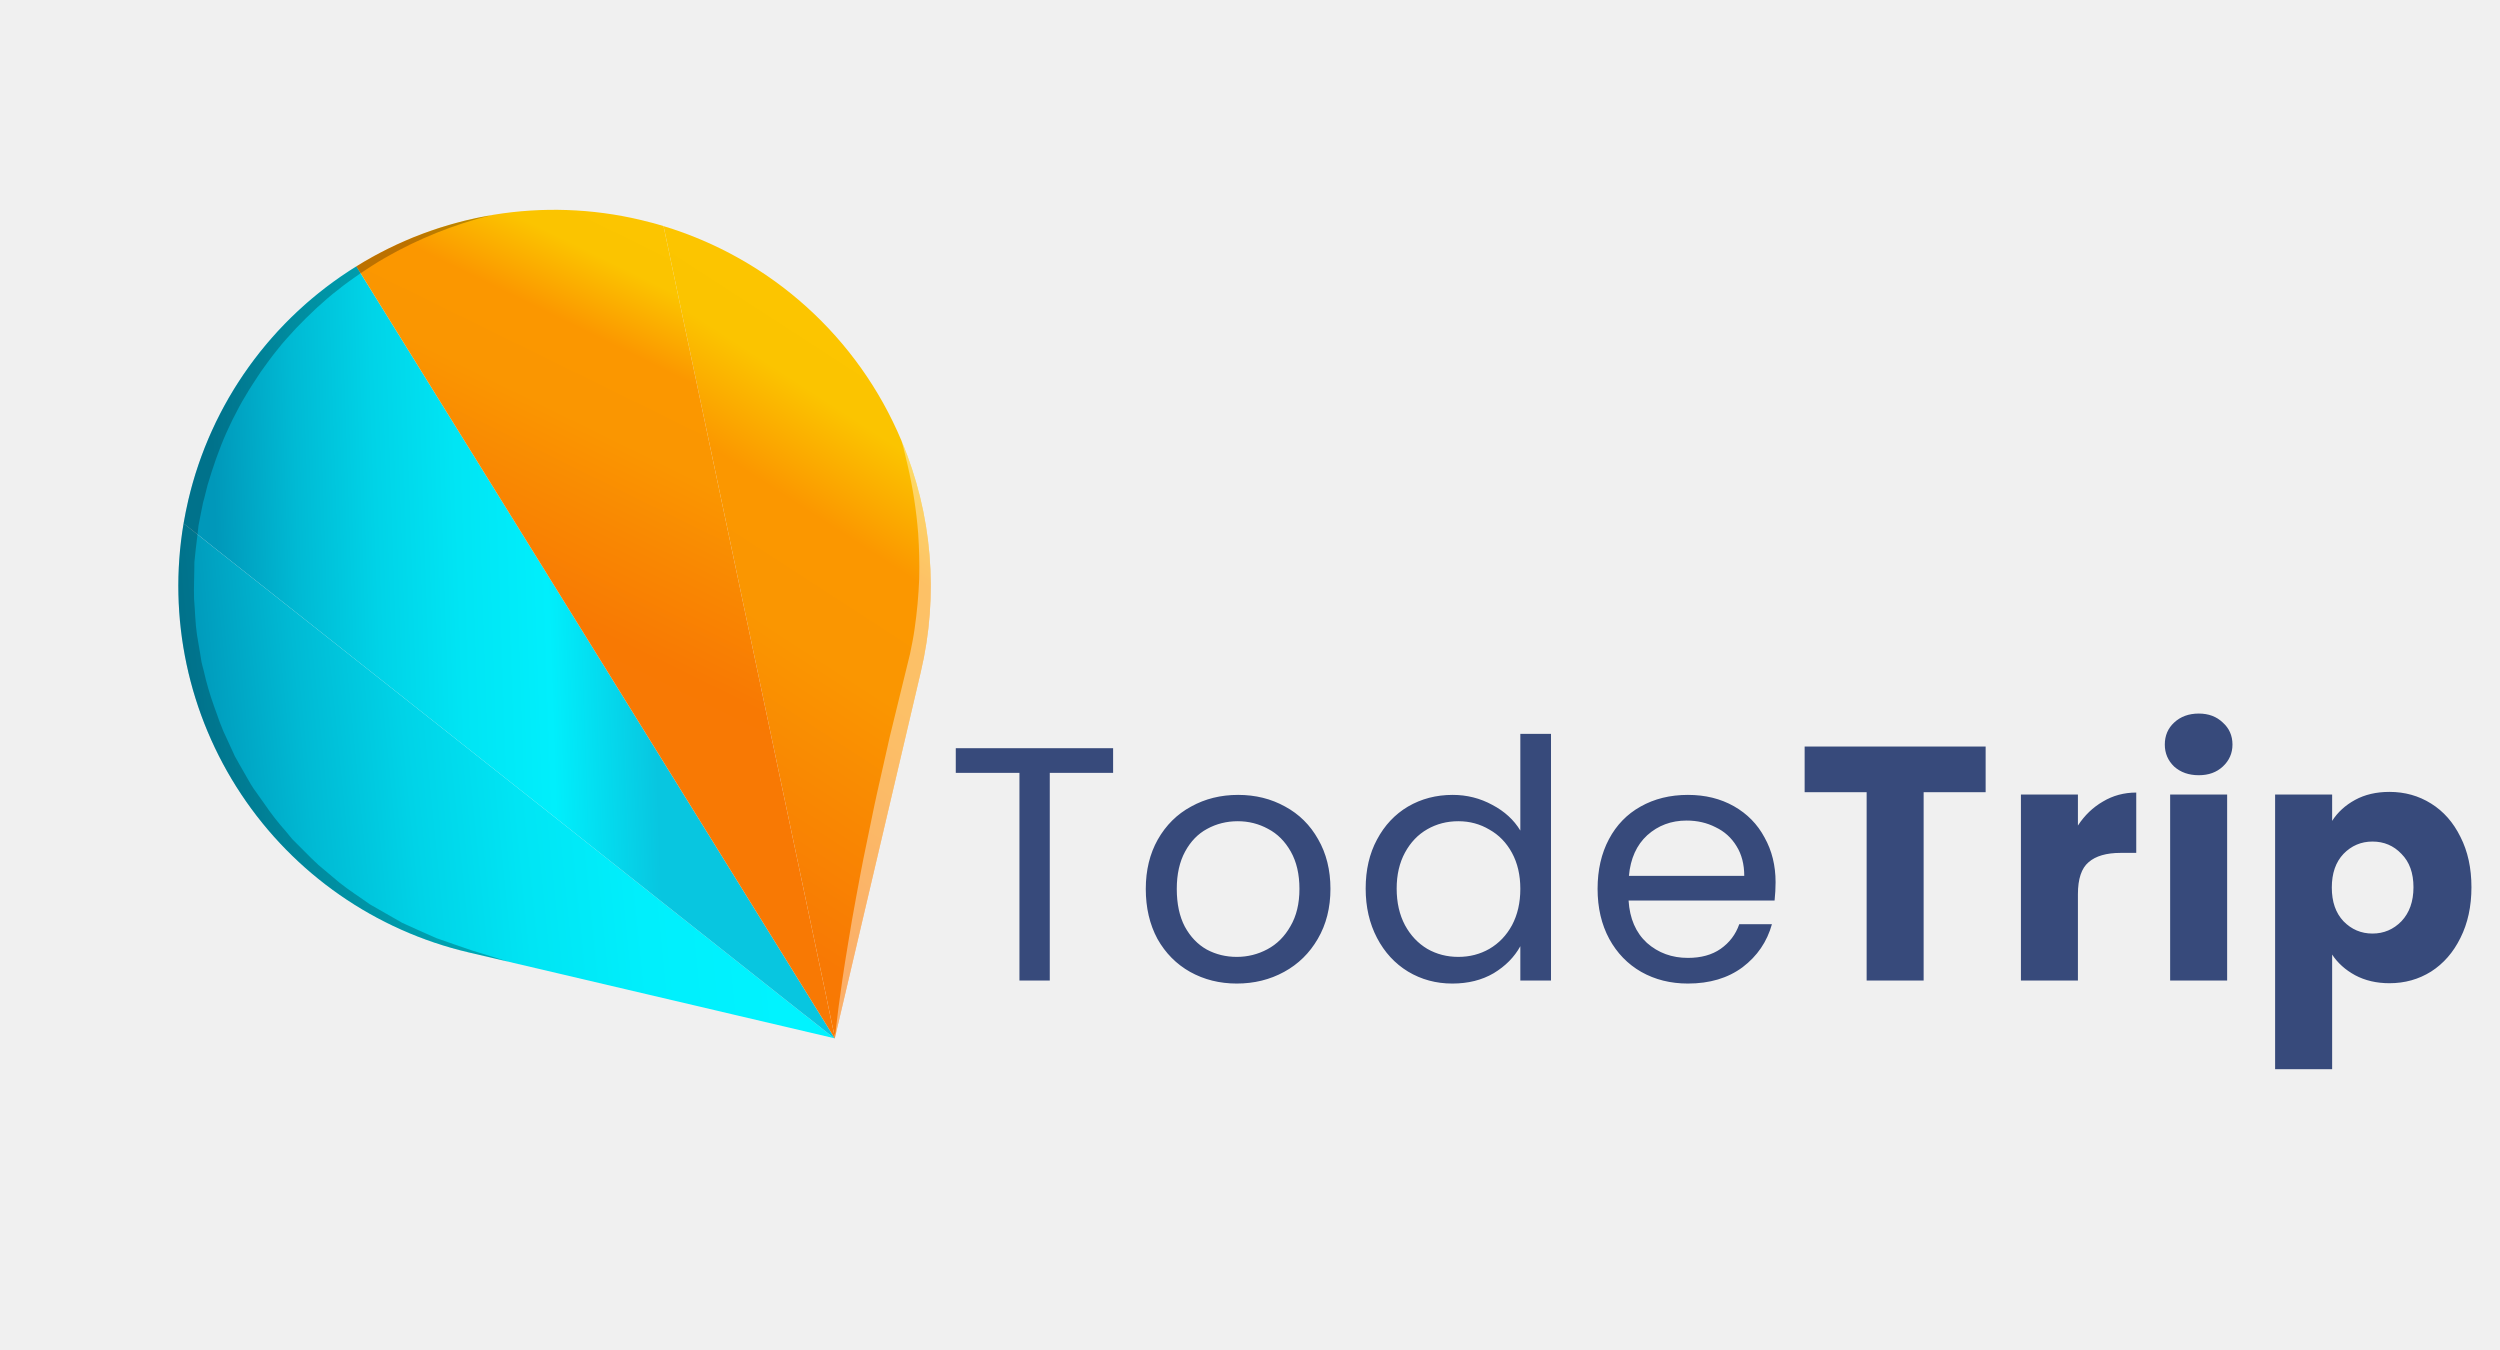
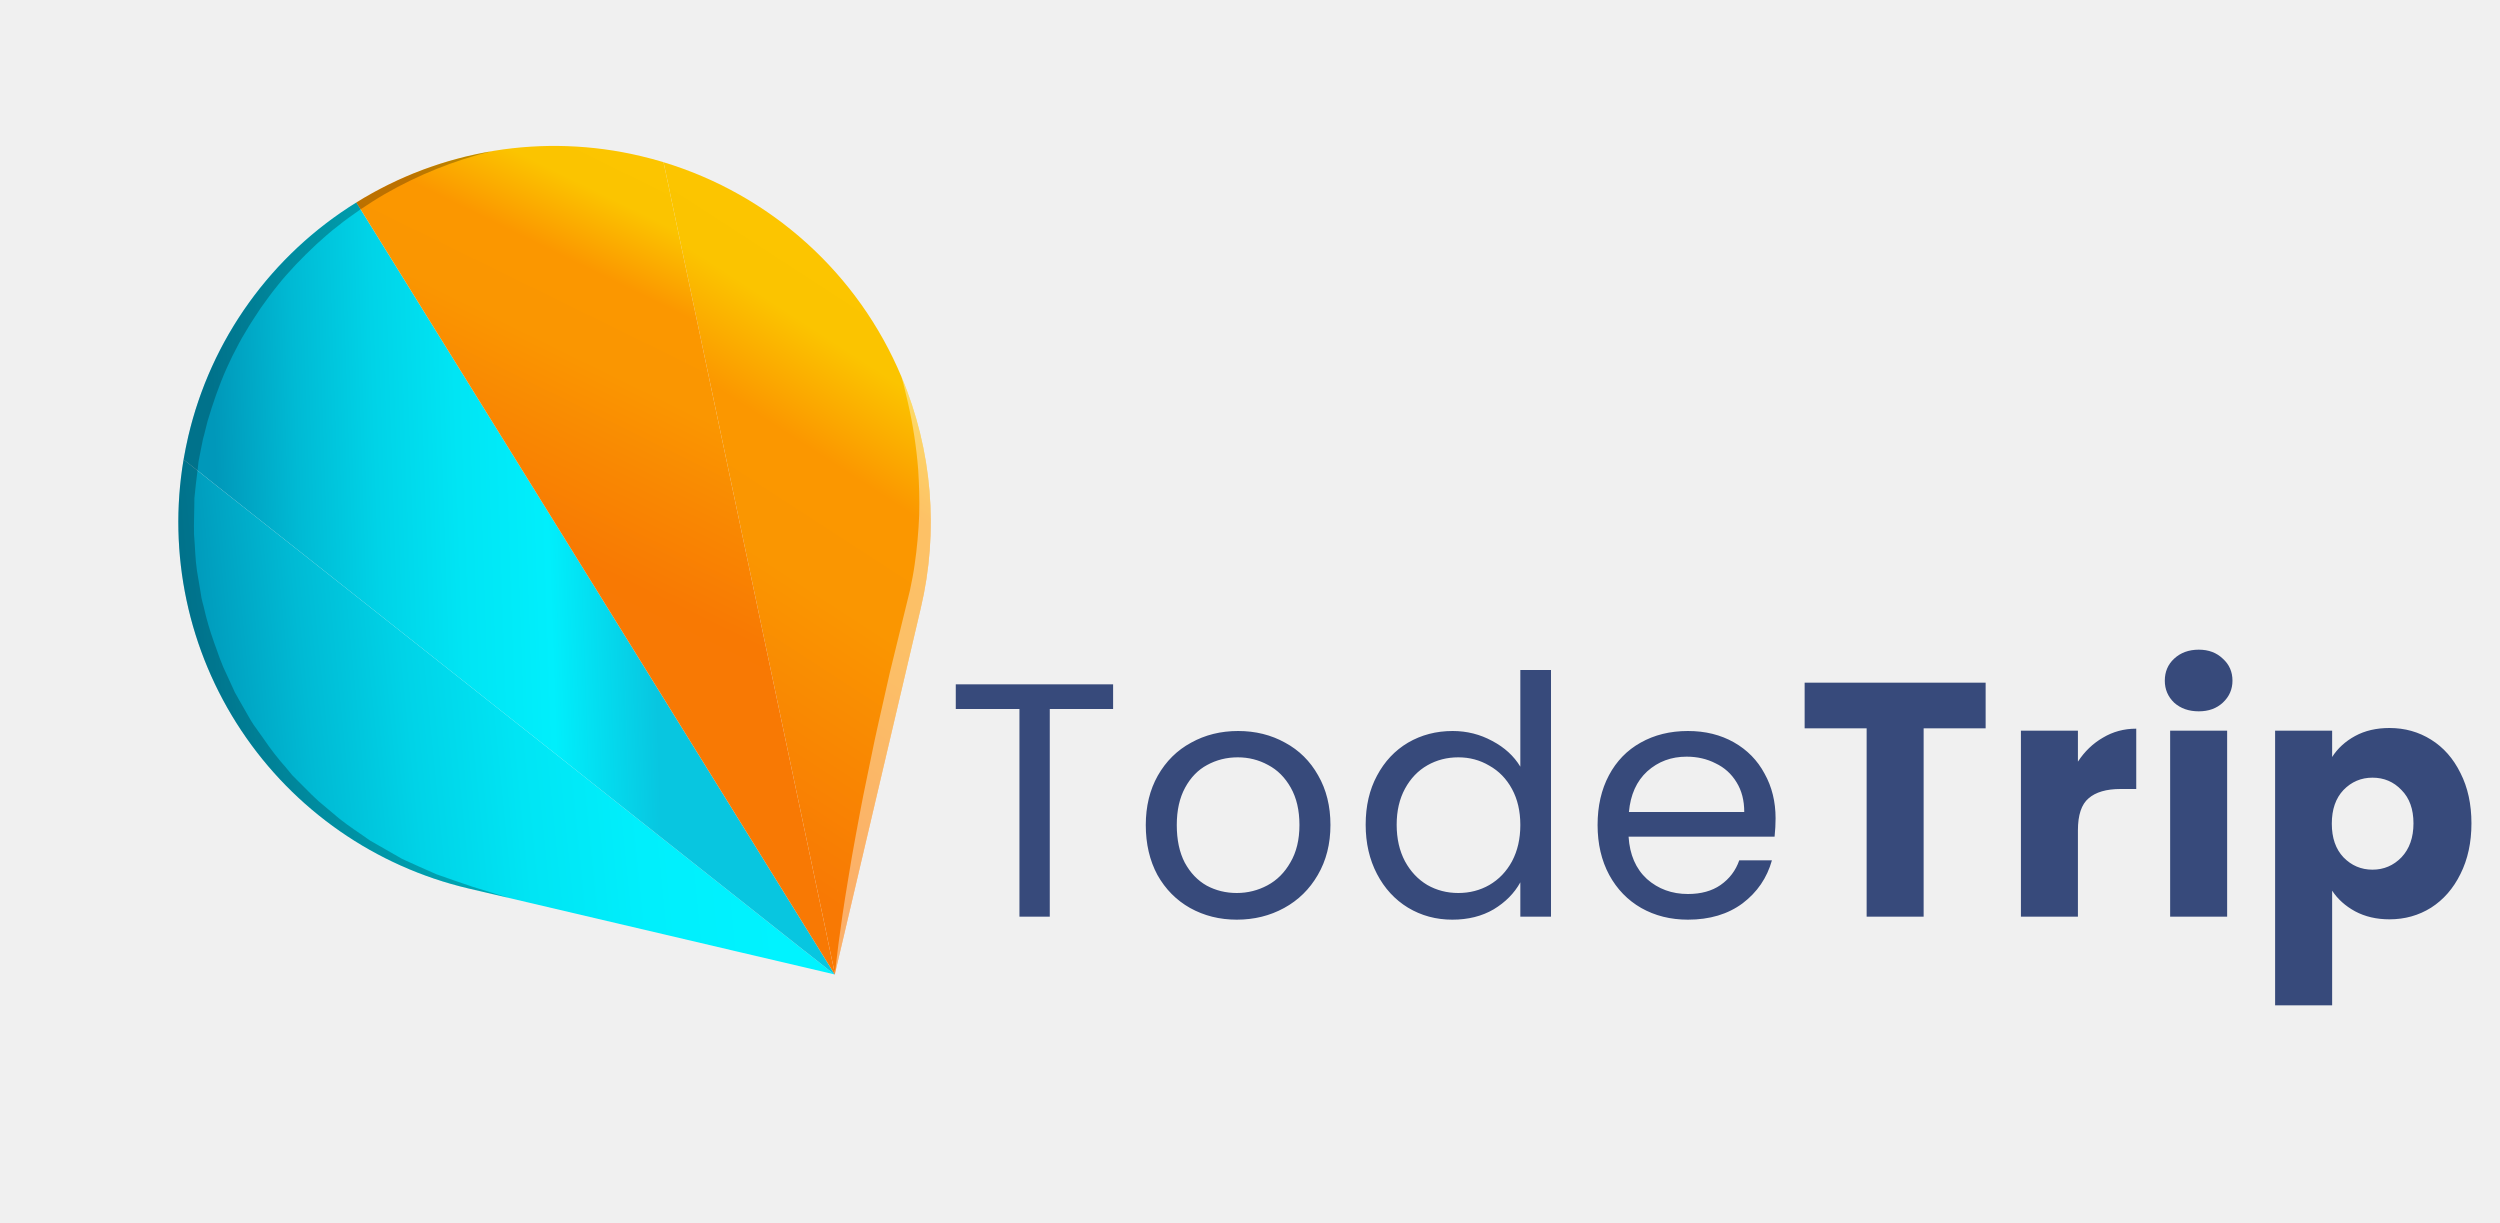
- <svg xmlns="http://www.w3.org/2000/svg" width="100" height="54" viewBox="0 0 90 44" fill="none">
+ <svg xmlns="http://www.w3.org/2000/svg" viewBox="0 0 90 44" fill="none">
  <path d="M6.609 16.544L7.111 16.939L7.447 17.207L7.464 17.218L7.468 17.225L28.956 34.228C28.963 34.232 28.967 34.238 28.972 34.239C28.977 34.241 28.979 34.244 28.981 34.247L28.984 34.245C28.991 34.249 28.991 34.249 28.993 34.253C28.994 34.254 28.995 34.256 28.997 34.257C28.998 34.259 29 34.26 29.002 34.26L29.004 34.263C29.009 34.266 29.012 34.269 29.015 34.274L29.02 34.275L30.031 35.076L16.867 31.985C13.515 31.197 10.589 29.162 8.684 26.294C6.778 23.425 6.036 19.939 6.609 16.544Z" fill="url(#paint0_linear_102_59)" />
  <path d="M30.057 35.06L29.79 33.798C29.789 33.79 29.787 33.783 29.785 33.775C29.783 33.773 29.783 33.77 29.784 33.767C29.781 33.763 29.779 33.758 29.779 33.753L29.782 33.751L29.773 33.721L29.776 33.719L24.123 6.96C24.119 6.945 24.116 6.929 24.115 6.913C24.114 6.905 24.112 6.897 24.11 6.89L24.108 6.886L24.109 6.881L23.887 5.84C25.794 6.418 27.551 7.409 29.031 8.743C30.511 10.077 31.679 11.721 32.45 13.559L32.454 13.565C32.453 13.57 32.453 13.57 32.455 13.573C33.562 16.204 33.804 19.119 33.147 21.896L30.06 35.045L30.057 35.06Z" fill="url(#paint1_linear_102_59)" />
  <path d="M6.609 16.544C6.658 16.264 6.713 15.986 6.778 15.705C7.183 13.973 7.926 12.338 8.964 10.894C10.003 9.449 11.316 8.225 12.829 7.289L30.052 35.081L30.031 35.076L29.02 34.275L29.015 34.274C29.012 34.269 29.009 34.266 29.004 34.263L29.002 34.26C29 34.26 28.998 34.259 28.997 34.257C28.995 34.256 28.994 34.254 28.993 34.253C28.991 34.249 28.991 34.249 28.984 34.245L28.972 34.239C28.967 34.238 28.963 34.232 28.956 34.228L7.468 17.225L7.464 17.218L7.447 17.207L7.111 16.939L6.609 16.544Z" fill="url(#paint2_linear_102_59)" />
  <path d="M30.052 35.081L12.829 7.289C14.339 6.349 16.021 5.718 17.776 5.43C19.532 5.143 21.327 5.206 23.058 5.616C23.34 5.682 23.613 5.757 23.885 5.837L23.887 5.84L24.109 6.882L24.108 6.886L24.11 6.89C24.112 6.897 24.114 6.905 24.115 6.913C24.116 6.929 24.119 6.945 24.123 6.96L29.776 33.719L29.773 33.721C29.774 33.732 29.776 33.742 29.779 33.753C29.779 33.758 29.78 33.763 29.783 33.767C29.783 33.77 29.783 33.773 29.785 33.775C29.787 33.783 29.789 33.79 29.79 33.798L30.057 35.06L30.052 35.081Z" fill="url(#paint3_linear_102_59)" />
  <g style="mix-blend-mode:screen" opacity="0.4">
    <path d="M30.061 35.046C30.075 34.885 30.213 33.551 30.536 31.635C30.618 31.126 30.712 30.574 30.822 29.991C30.932 29.408 31.041 28.795 31.175 28.166C31.31 27.537 31.433 26.876 31.582 26.216C31.732 25.556 31.882 24.882 32.034 24.212C32.199 23.542 32.362 22.874 32.522 22.216C32.603 21.89 32.682 21.567 32.759 21.248C32.823 20.942 32.884 20.638 32.927 20.328C33.013 19.734 33.068 19.136 33.091 18.537C33.107 17.964 33.087 17.417 33.055 16.914C32.991 16.095 32.866 15.282 32.682 14.482C32.611 14.19 32.561 13.954 32.517 13.799C32.484 13.684 32.464 13.609 32.456 13.574C33.563 16.205 33.805 19.12 33.148 21.897L30.061 35.046Z" fill="white" />
  </g>
  <g style="mix-blend-mode:multiply" opacity="0.25">
    <path d="M6.609 16.544C6.658 16.264 6.713 15.986 6.779 15.705C7.389 13.113 8.749 10.759 10.688 8.934C12.627 7.11 15.061 5.897 17.685 5.446C16.341 5.778 15.051 6.297 13.851 6.987C13.552 7.16 13.266 7.346 12.982 7.535C12.708 7.727 12.411 7.932 12.157 8.142C11.889 8.343 11.635 8.575 11.383 8.801C11.137 9.032 10.896 9.269 10.66 9.515C10.434 9.764 10.202 10.008 9.993 10.278C9.779 10.537 9.584 10.815 9.389 11.084C9.203 11.37 9.015 11.643 8.847 11.935C8.669 12.22 8.517 12.524 8.365 12.819C8.217 13.124 8.078 13.428 7.957 13.739C7.836 14.05 7.721 14.366 7.619 14.687L7.471 15.167L7.349 15.653L7.315 15.774L7.304 15.82L7.292 15.885L7.24 16.139L7.15 16.601L7.145 16.635C7.135 16.737 7.122 16.837 7.111 16.939C7.07 17.275 7.027 17.607 6.998 17.939C6.998 18.376 6.973 18.815 6.986 19.252C7.024 19.686 7.026 20.126 7.092 20.557L7.202 21.205L7.254 21.53C7.275 21.635 7.307 21.742 7.334 21.848C7.43 22.275 7.552 22.696 7.7 23.109L7.922 23.727C7.998 23.932 8.085 24.133 8.182 24.329L8.456 24.927C8.559 25.121 8.676 25.311 8.782 25.502C8.895 25.69 8.994 25.887 9.117 26.072L9.498 26.608C9.746 26.975 10.018 27.324 10.312 27.654L10.521 27.908C10.597 27.988 10.676 28.065 10.755 28.143L11.224 28.612C11.381 28.769 11.547 28.917 11.721 29.055L12.232 29.484C12.577 29.759 12.955 29.996 13.317 30.257L14.481 30.923C14.891 31.106 15.299 31.299 15.713 31.474C16.14 31.62 16.564 31.776 16.996 31.918L18.308 32.323L16.867 31.985C13.515 31.197 10.589 29.162 8.684 26.294C6.778 23.425 6.036 19.939 6.609 16.544Z" fill="black" />
  </g>
  <path d="M40.072 24.636V25.524H37.792V33H36.7V25.524H34.408V24.636H40.072ZM44.524 33.108C43.908 33.108 43.348 32.968 42.844 32.688C42.348 32.408 41.956 32.012 41.668 31.5C41.388 30.98 41.248 30.38 41.248 29.7C41.248 29.028 41.392 28.436 41.68 27.924C41.976 27.404 42.376 27.008 42.88 26.736C43.384 26.456 43.948 26.316 44.572 26.316C45.196 26.316 45.76 26.456 46.264 26.736C46.768 27.008 47.164 27.4 47.452 27.912C47.748 28.424 47.896 29.02 47.896 29.7C47.896 30.38 47.744 30.98 47.44 31.5C47.144 32.012 46.74 32.408 46.228 32.688C45.716 32.968 45.148 33.108 44.524 33.108ZM44.524 32.148C44.916 32.148 45.284 32.056 45.628 31.872C45.972 31.688 46.248 31.412 46.456 31.044C46.672 30.676 46.78 30.228 46.78 29.7C46.78 29.172 46.676 28.724 46.468 28.356C46.26 27.988 45.988 27.716 45.652 27.54C45.316 27.356 44.952 27.264 44.56 27.264C44.16 27.264 43.792 27.356 43.456 27.54C43.128 27.716 42.864 27.988 42.664 28.356C42.464 28.724 42.364 29.172 42.364 29.7C42.364 30.236 42.46 30.688 42.652 31.056C42.852 31.424 43.116 31.7 43.444 31.884C43.772 32.06 44.132 32.148 44.524 32.148ZM49.164 29.688C49.164 29.016 49.3 28.428 49.572 27.924C49.844 27.412 50.216 27.016 50.688 26.736C51.168 26.456 51.704 26.316 52.296 26.316C52.808 26.316 53.284 26.436 53.724 26.676C54.164 26.908 54.5 27.216 54.732 27.6V24.12H55.836V33H54.732V31.764C54.516 32.156 54.196 32.48 53.772 32.736C53.348 32.984 52.852 33.108 52.284 33.108C51.7 33.108 51.168 32.964 50.688 32.676C50.216 32.388 49.844 31.984 49.572 31.464C49.3 30.944 49.164 30.352 49.164 29.688ZM54.732 29.7C54.732 29.204 54.632 28.772 54.432 28.404C54.232 28.036 53.96 27.756 53.616 27.564C53.28 27.364 52.908 27.264 52.5 27.264C52.092 27.264 51.72 27.36 51.384 27.552C51.048 27.744 50.78 28.024 50.58 28.392C50.38 28.76 50.28 29.192 50.28 29.688C50.28 30.192 50.38 30.632 50.58 31.008C50.78 31.376 51.048 31.66 51.384 31.86C51.72 32.052 52.092 32.148 52.5 32.148C52.908 32.148 53.28 32.052 53.616 31.86C53.96 31.66 54.232 31.376 54.432 31.008C54.632 30.632 54.732 30.196 54.732 29.7ZM63.921 29.46C63.921 29.668 63.909 29.888 63.885 30.12H58.629C58.669 30.768 58.889 31.276 59.289 31.644C59.697 32.004 60.189 32.184 60.765 32.184C61.237 32.184 61.629 32.076 61.941 31.86C62.261 31.636 62.485 31.34 62.613 30.972H63.789C63.613 31.604 63.261 32.12 62.733 32.52C62.205 32.912 61.549 33.108 60.765 33.108C60.141 33.108 59.581 32.968 59.085 32.688C58.597 32.408 58.213 32.012 57.933 31.5C57.653 30.98 57.513 30.38 57.513 29.7C57.513 29.02 57.649 28.424 57.921 27.912C58.193 27.4 58.573 27.008 59.061 26.736C59.557 26.456 60.125 26.316 60.765 26.316C61.389 26.316 61.941 26.452 62.421 26.724C62.901 26.996 63.269 27.372 63.525 27.852C63.789 28.324 63.921 28.86 63.921 29.46ZM62.793 29.232C62.793 28.816 62.701 28.46 62.517 28.164C62.333 27.86 62.081 27.632 61.761 27.48C61.449 27.32 61.101 27.24 60.717 27.24C60.165 27.24 59.693 27.416 59.301 27.768C58.917 28.12 58.697 28.608 58.641 29.232H62.793ZM71.483 24.576V26.22H69.251V33H67.199V26.22H64.967V24.576H71.483ZM74.805 27.42C75.045 27.052 75.345 26.764 75.705 26.556C76.065 26.34 76.465 26.232 76.905 26.232V28.404H76.341C75.829 28.404 75.445 28.516 75.189 28.74C74.933 28.956 74.805 29.34 74.805 29.892V33H72.753V26.304H74.805V27.42ZM79.157 25.608C78.797 25.608 78.501 25.504 78.269 25.296C78.045 25.08 77.933 24.816 77.933 24.504C77.933 24.184 78.045 23.92 78.269 23.712C78.501 23.496 78.797 23.388 79.157 23.388C79.509 23.388 79.797 23.496 80.021 23.712C80.253 23.92 80.369 24.184 80.369 24.504C80.369 24.816 80.253 25.08 80.021 25.296C79.797 25.504 79.509 25.608 79.157 25.608ZM80.177 26.304V33H78.125V26.304H80.177ZM83.957 27.252C84.156 26.94 84.433 26.688 84.784 26.496C85.136 26.304 85.549 26.208 86.02 26.208C86.573 26.208 87.073 26.348 87.52 26.628C87.969 26.908 88.32 27.308 88.576 27.828C88.841 28.348 88.972 28.952 88.972 29.64C88.972 30.328 88.841 30.936 88.576 31.464C88.32 31.984 87.969 32.388 87.52 32.676C87.073 32.956 86.573 33.096 86.02 33.096C85.556 33.096 85.144 33 84.784 32.808C84.433 32.616 84.156 32.368 83.957 32.064V36.192H81.904V26.304H83.957V27.252ZM86.885 29.64C86.885 29.128 86.74 28.728 86.453 28.44C86.172 28.144 85.825 27.996 85.409 27.996C85.001 27.996 84.653 28.144 84.365 28.44C84.085 28.736 83.945 29.14 83.945 29.652C83.945 30.164 84.085 30.568 84.365 30.864C84.653 31.16 85.001 31.308 85.409 31.308C85.817 31.308 86.165 31.16 86.453 30.864C86.74 30.56 86.885 30.152 86.885 29.64Z" fill="#374A7B" />
  <defs>
    <linearGradient id="paint0_linear_102_59" x1="28.412" y1="35.518" x2="8.391" y2="37.513" gradientUnits="userSpaceOnUse">
      <stop stop-color="#00F3FF" />
      <stop offset="0.238" stop-color="#00EFFC" />
      <stop offset="0.44" stop-color="#00E5F4" />
      <stop offset="0.629" stop-color="#00D3E7" />
      <stop offset="0.81" stop-color="#00BAD4" />
      <stop offset="0.983" stop-color="#009BBC" />
      <stop offset="1" stop-color="#0098BA" />
    </linearGradient>
    <linearGradient id="paint1_linear_102_59" x1="30.941" y1="35.074" x2="42.621" y2="17.086" gradientUnits="userSpaceOnUse">
      <stop stop-color="#F87903" />
      <stop offset="0.074" stop-color="#F87904" />
      <stop offset="0.293" stop-color="#F98702" />
      <stop offset="0.501" stop-color="#FA9601" />
      <stop offset="0.695" stop-color="#FB9700" />
      <stop offset="0.867" stop-color="#FBC400" />
      <stop offset="1" stop-color="#FCC500" />
    </linearGradient>
    <linearGradient id="paint2_linear_102_59" x1="23.753" y1="27.868" x2="8.146" y2="28.398" gradientUnits="userSpaceOnUse">
      <stop stop-color="#08C6E0" />
      <stop offset="0.238" stop-color="#00EFFC" />
      <stop offset="0.44" stop-color="#00E5F4" />
      <stop offset="0.629" stop-color="#00D3E7" />
      <stop offset="0.81" stop-color="#00BAD4" />
      <stop offset="0.983" stop-color="#009BBC" />
      <stop offset="1" stop-color="#0098BA" />
    </linearGradient>
    <linearGradient id="paint3_linear_102_59" x1="25.674" y1="23.792" x2="32.455" y2="9.992" gradientUnits="userSpaceOnUse">
      <stop stop-color="#F87904" />
      <stop offset="0.074" stop-color="#F87903" />
      <stop offset="0.293" stop-color="#F98702" />
      <stop offset="0.501" stop-color="#FA9601" />
      <stop offset="0.695" stop-color="#FB9700" />
      <stop offset="0.867" stop-color="#FBC400" />
      <stop offset="1" stop-color="#FCC500" />
    </linearGradient>
  </defs>
</svg>
